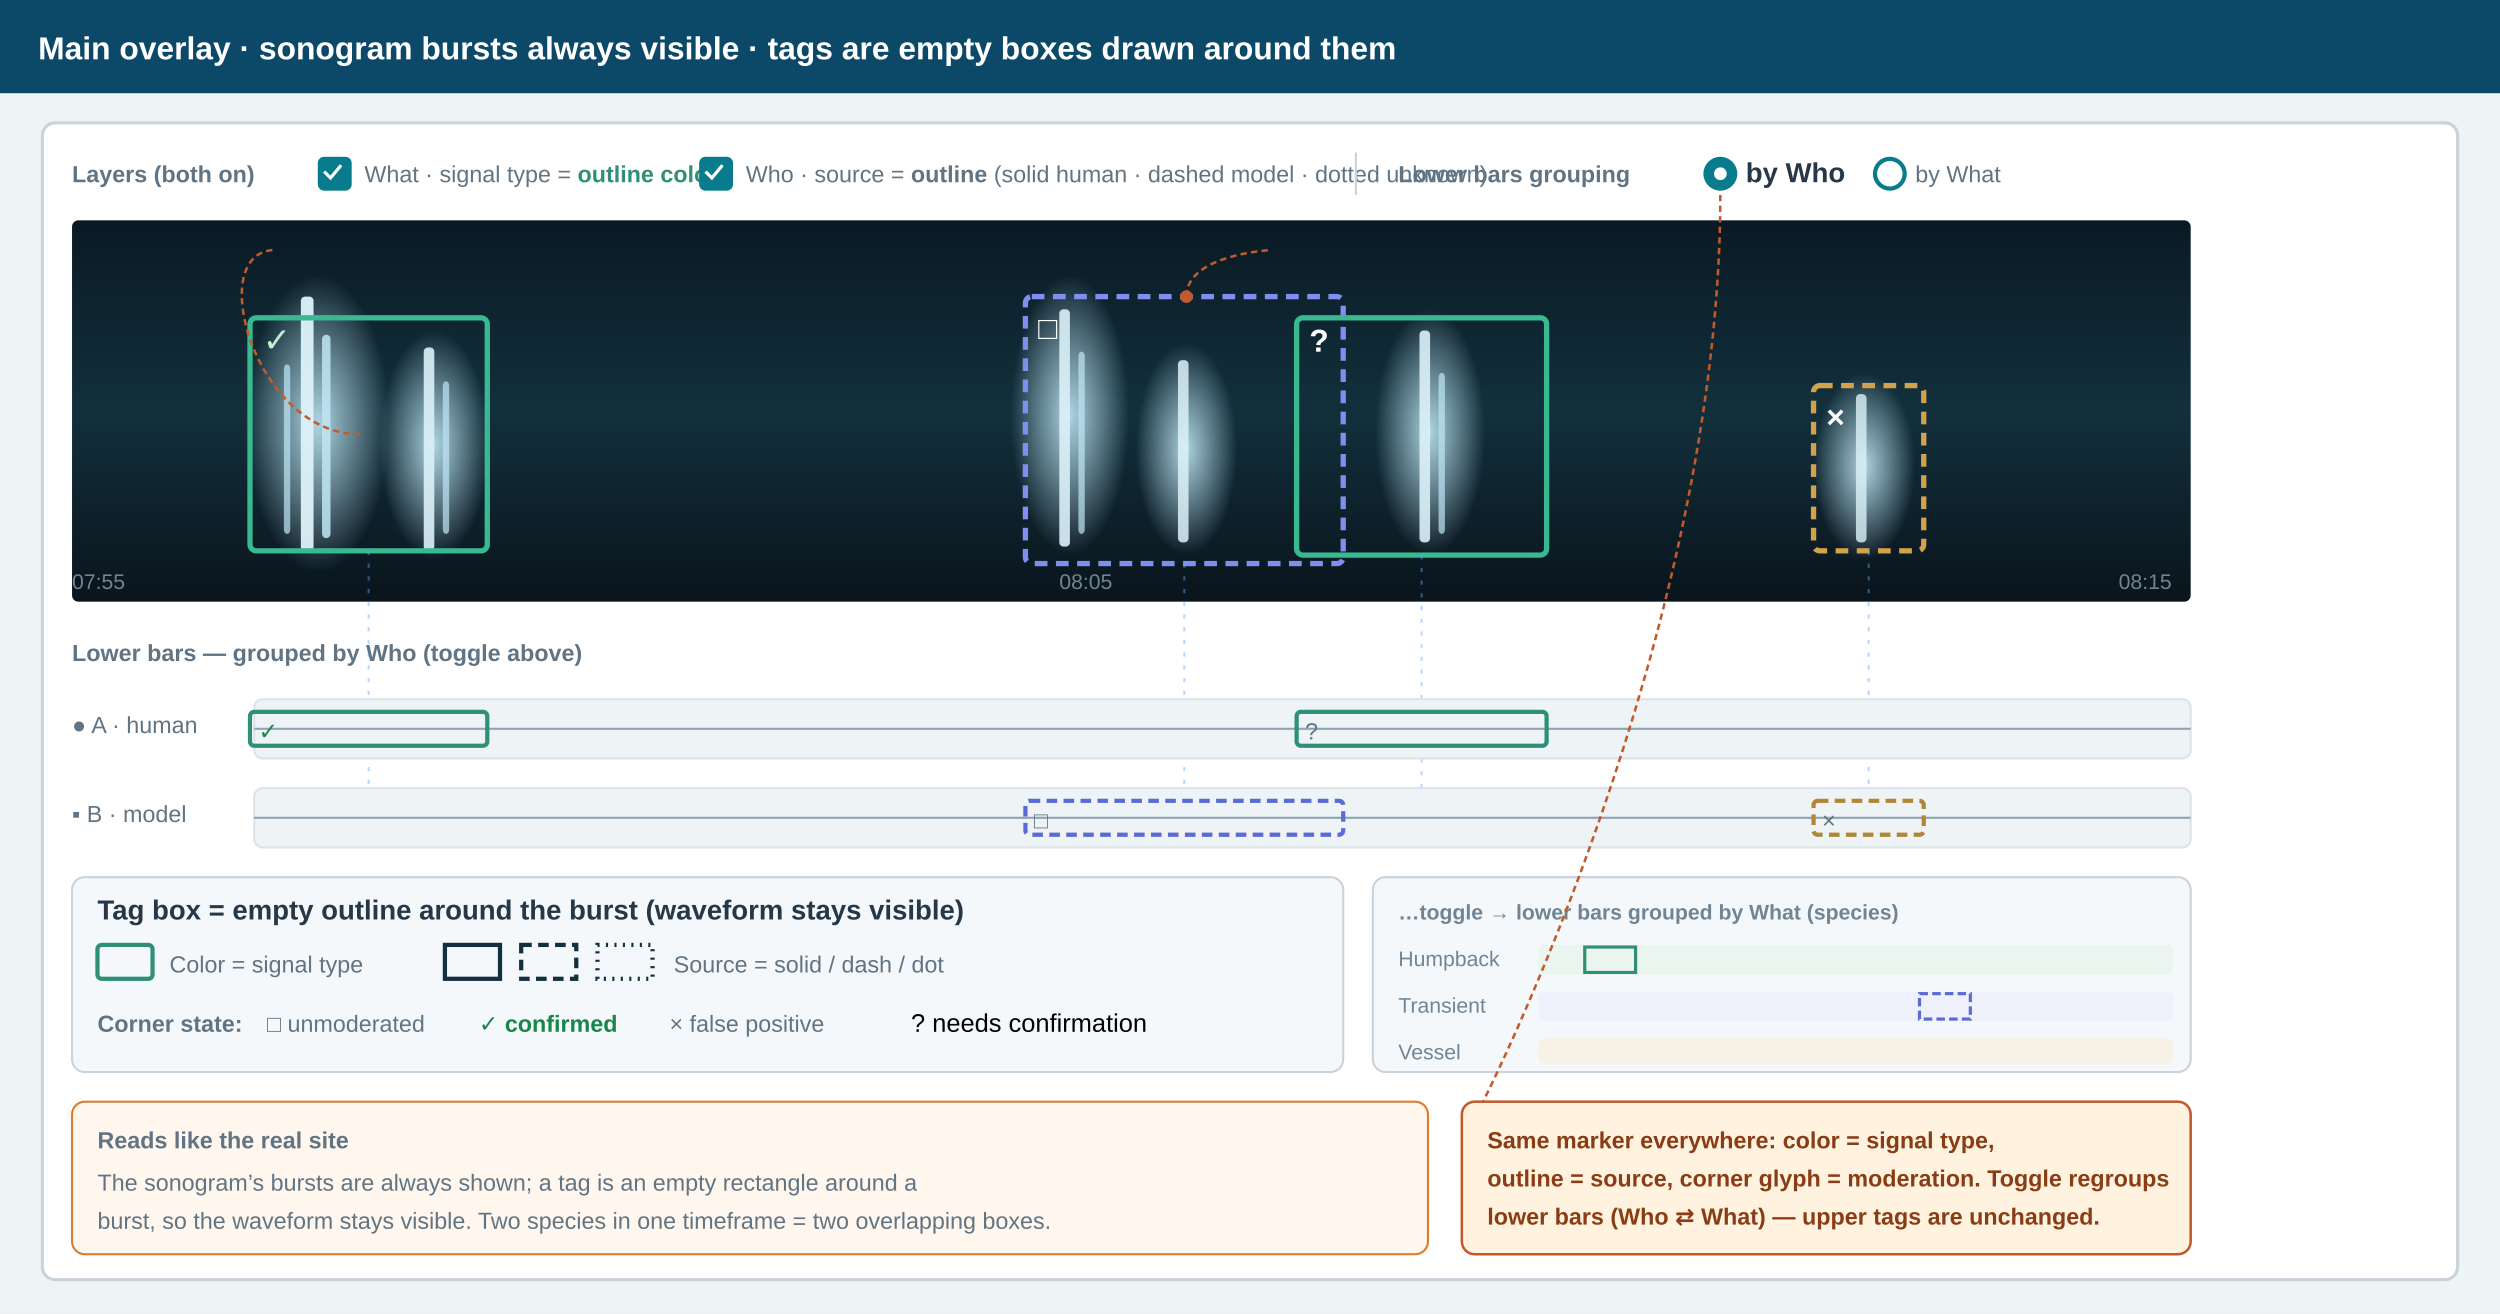
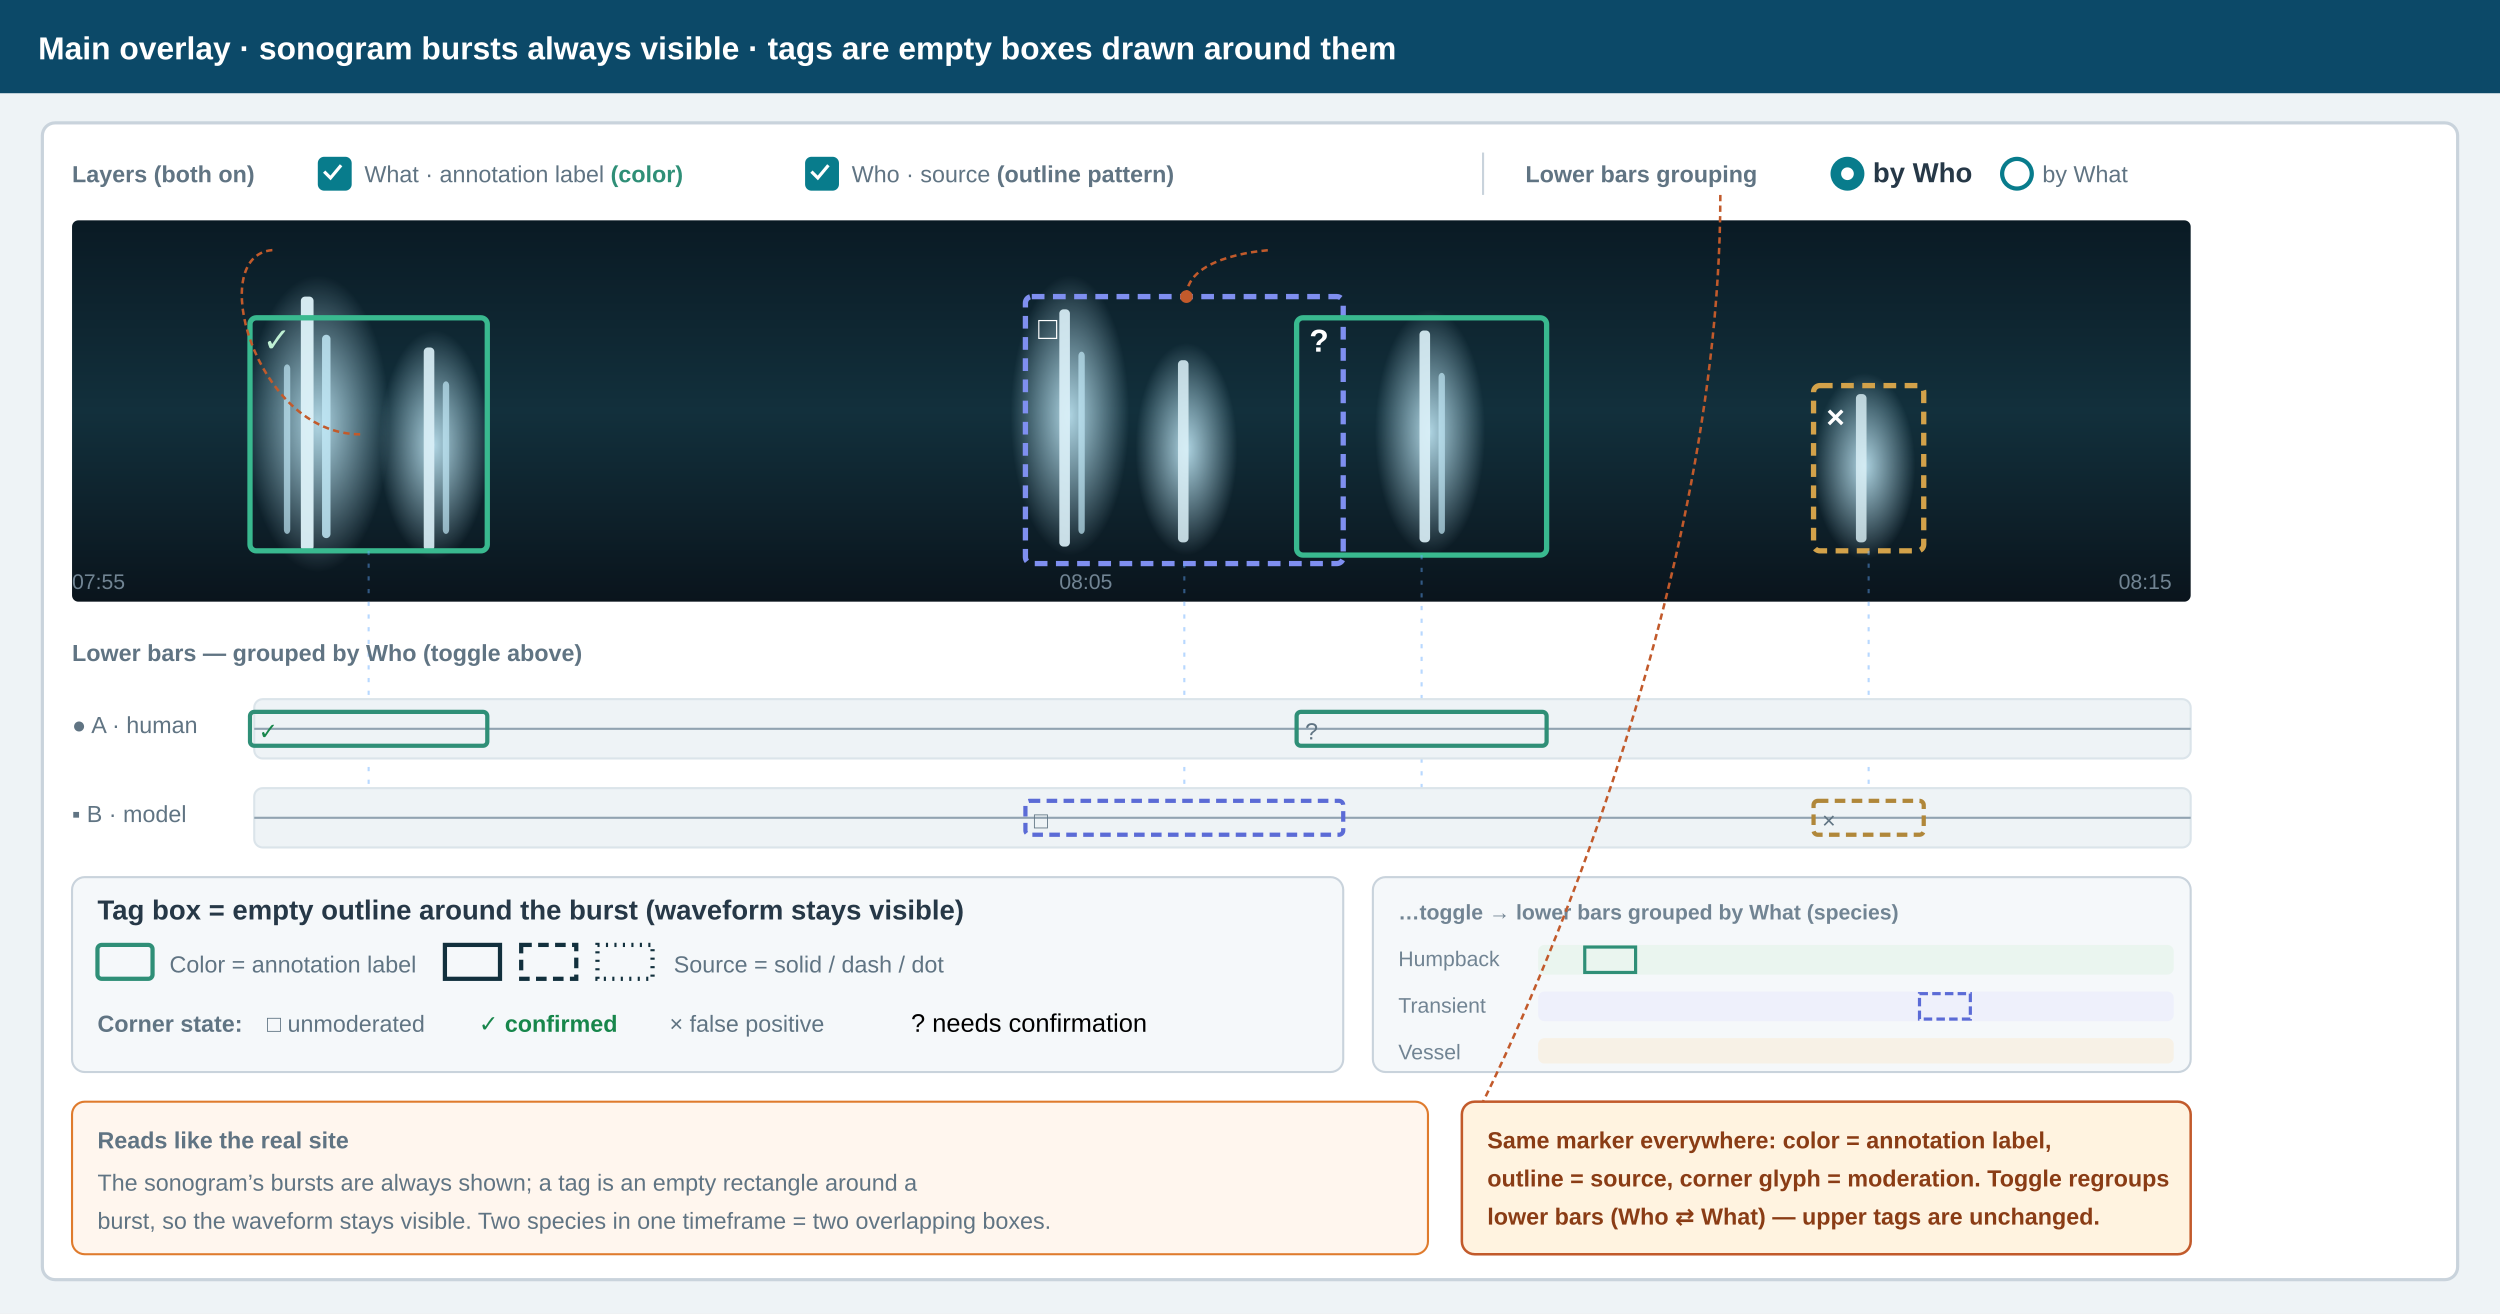
<svg xmlns="http://www.w3.org/2000/svg" width="1180" height="620" viewBox="0 0 1180 620" font-family="Segoe UI, Arial, sans-serif">
  <defs>
    <style>
      .panel{fill:#fff;stroke:#c9d3dc;stroke-width:1.5}.navy{fill:#0c4968}.title{fill:#fff;font-size:15px;font-weight:700}.label{fill:#263847;font-size:13px}.small{fill:#607483;font-size:11px}.tiny{fill:#718493;font-size:10px}.axis{stroke:#91a3b1;stroke-width:1}.button{fill:#087c8c}
      .callout{fill:#fff3e0;stroke:#c25a2b;stroke-width:1.2}.calloutText{fill:#8a3c15;font-size:11px;font-weight:600}.leader{stroke:#c25a2b;stroke-width:1.2;stroke-dasharray:3 2;fill:none}.cdot{fill:#c25a2b}.ok{fill:#17864b;font-size:11px;font-weight:700}
      .box{fill:none;stroke-width:2.5}.hbox{stroke:#39b98f}.tbox{stroke:#7f8ff0}.vbox{stroke:#d3a24a}
    </style>
    <linearGradient id="spec" x1="0" y1="0" x2="0" y2="1">
      <stop offset="0" stop-color="#0a1a24" />
      <stop offset=".5" stop-color="#12303c" />
      <stop offset="1" stop-color="#0a141c" />
    </linearGradient>
    <radialGradient id="glow" cx="50%" cy="50%" r="50%">
      <stop offset="0" stop-color="#bfe6f4" stop-opacity=".9" />
      <stop offset="1" stop-color="#bfe6f4" stop-opacity="0" />
    </radialGradient>
  </defs>
  <rect width="1180" height="620" fill="#eef3f6" />
  <rect width="1180" height="44" class="navy" />
  <text x="18" y="28" class="title" font-size="17">Main overlay · sonogram bursts always visible · tags are empty boxes drawn around them</text>
  <rect x="20" y="58" width="1140" height="546" rx="6" class="panel" />
  <text x="34" y="86" class="small" font-weight="700">Layers (both on)</text>
  <rect x="150" y="74" width="16" height="16" rx="3" class="button" />
  <path d="M153 81l3 3 5-6" stroke="#fff" stroke-width="1.5" fill="none" />
-   <text x="172" y="86" class="small">What · signal type = <tspan fill="#2f8f77" font-weight="700">outline color</tspan>
+   <text x="172" y="86" class="small">What · annotation label <tspan fill="#2f8f77" font-weight="700">(color)</tspan>
  </text>
-   <rect x="330" y="74" width="16" height="16" rx="3" class="button" />
-   <path d="M333 81l3 3 5-6" stroke="#fff" stroke-width="1.5" fill="none" />
-   <text x="352" y="86" class="small">Who · source = <tspan font-weight="700">outline</tspan> (solid human · dashed model · dotted unknown)</text>
-   <line x1="640" y1="72" x2="640" y2="92" stroke="#c9d3dc" />
-   <text x="660" y="86" class="small" font-weight="700">Lower bars grouping</text>
-   <circle cx="812" cy="82" r="7" fill="#087c8c" stroke="#087c8c" stroke-width="2" />
-   <circle cx="812" cy="82" r="3" fill="#fff" />
-   <text x="824" y="86" class="label" font-weight="700">by Who</text>
-   <circle cx="892" cy="82" r="7" fill="#fff" stroke="#087c8c" stroke-width="2" />
-   <text x="904" y="86" class="small">by What</text>
+   <rect x="380" y="74" width="16" height="16" rx="3" class="button" />
+   <path d="M383 81l3 3 5-6" stroke="#fff" stroke-width="1.5" fill="none" />
+   <text x="402" y="86" class="small">Who · source <tspan font-weight="700">(outline pattern)</tspan>
+   </text>
+   <line x1="700" y1="72" x2="700" y2="92" stroke="#c9d3dc" />
+   <text x="720" y="86" class="small" font-weight="700">Lower bars grouping</text>
+   <circle cx="872" cy="82" r="7" fill="#087c8c" stroke="#087c8c" stroke-width="2" />
+   <circle cx="872" cy="82" r="3" fill="#fff" />
+   <text x="884" y="86" class="label" font-weight="700">by Who</text>
+   <circle cx="952" cy="82" r="7" fill="#fff" stroke="#087c8c" stroke-width="2" />
+   <text x="964" y="86" class="small">by What</text>
  <rect x="34" y="104" width="1000" height="180" rx="3" fill="url(#spec)" />
  <g>
    <ellipse cx="150" cy="200" rx="34" ry="70" fill="url(#glow)" />
    <rect x="142" y="140" width="6" height="120" rx="2" fill="#dcf1f8" opacity=".95" />
    <rect x="152" y="158" width="4" height="96" rx="2" fill="#bfe6f4" opacity=".85" />
    <rect x="134" y="172" width="3" height="80" rx="2" fill="#bfe6f4" opacity=".7" />
    <ellipse cx="205" cy="210" rx="26" ry="54" fill="url(#glow)" />
    <rect x="200" y="164" width="5" height="96" rx="2" fill="#dcf1f8" opacity=".9" />
    <rect x="209" y="180" width="3" height="72" rx="2" fill="#bfe6f4" opacity=".7" />
    <ellipse cx="505" cy="196" rx="28" ry="66" fill="url(#glow)" />
    <rect x="500" y="146" width="5" height="112" rx="2" fill="#dcf1f8" opacity=".9" />
    <rect x="509" y="166" width="3" height="86" rx="2" fill="#bfe6f4" opacity=".7" />
    <ellipse cx="560" cy="212" rx="24" ry="50" fill="url(#glow)" />
    <rect x="556" y="170" width="5" height="86" rx="2" fill="#dcf1f8" opacity=".85" />
    <ellipse cx="675" cy="204" rx="26" ry="58" fill="url(#glow)" />
    <rect x="670" y="156" width="5" height="100" rx="2" fill="#dcf1f8" opacity=".9" />
    <rect x="679" y="176" width="3" height="76" rx="2" fill="#bfe6f4" opacity=".7" />
    <ellipse cx="880" cy="220" rx="24" ry="44" fill="url(#glow)" />
    <rect x="876" y="186" width="5" height="70" rx="2" fill="#dcf1f8" opacity=".8" />
  </g>
  <rect x="118" y="150" width="112" height="110" rx="3" class="box hbox" />
  <text x="124" y="166" fill="#bff0d3" font-size="16" font-weight="700">✓</text>
  <rect x="484" y="140" width="150" height="126" rx="3" class="box tbox" stroke-dasharray="6 4" />
  <text x="490" y="160" fill="#fff" font-size="15">□</text>
  <rect x="612" y="150" width="118" height="112" rx="3" class="box hbox" />
  <text x="618" y="166" fill="#fff" font-size="15" font-weight="700">?</text>
  <rect x="856" y="182" width="52" height="78" rx="3" class="box vbox" stroke-dasharray="6 4" />
  <text x="862" y="202" fill="#fff" font-size="15" font-weight="700">×</text>
  <g class="tiny" fill="#a9c4d1">
    <text x="34" y="278">07:55</text>
    <text x="500" y="278">08:05</text>
    <text x="1000" y="278">08:15</text>
  </g>
  <g stroke="#61a9ff" stroke-width="1" stroke-dasharray="2 4" opacity=".45">
    <line x1="174" y1="260" x2="174" y2="400" />
    <line x1="559" y1="266" x2="559" y2="400" />
    <line x1="671" y1="262" x2="671" y2="400" />
    <line x1="882" y1="260" x2="882" y2="400" />
  </g>
  <text x="34" y="312" class="small" font-weight="700">Lower bars — grouped by Who (toggle above)</text>
  <text x="34" y="346" class="small">● A · human</text>
  <rect x="120" y="330" width="914" height="28" rx="4" fill="#eef3f6" stroke="#dbe4ea" />
  <line x1="120" y1="344" x2="1034" y2="344" class="axis" />
  <rect x="118" y="336" width="112" height="16" rx="2" fill="none" stroke="#2f8f77" stroke-width="2" />
  <text x="122" y="349" class="ok">✓</text>
  <rect x="612" y="336" width="118" height="16" rx="2" fill="none" stroke="#2f8f77" stroke-width="2" />
  <text x="616" y="349" class="small">?</text>
  <text x="34" y="388" class="small">▪ B · model</text>
  <rect x="120" y="372" width="914" height="28" rx="4" fill="#eef3f6" stroke="#dbe4ea" />
  <line x1="120" y1="386" x2="1034" y2="386" class="axis" />
  <rect x="484" y="378" width="150" height="16" rx="2" fill="none" stroke="#5b6bd6" stroke-width="2" stroke-dasharray="5 3" />
  <text x="488" y="391" class="small">□</text>
  <rect x="856" y="378" width="52" height="16" rx="2" fill="none" stroke="#b0873a" stroke-width="2" stroke-dasharray="5 3" />
  <text x="860" y="391" class="small">×</text>
  <rect x="34" y="414" width="600" height="92" rx="6" fill="#f5f8fa" stroke="#c9d3dc" />
  <text x="46" y="434" class="label" font-weight="700">Tag box = empty outline around the burst (waveform stays visible)</text>
  <rect x="46" y="446" width="26" height="16" rx="2" fill="none" stroke="#2f8f77" stroke-width="2" />
-   <text x="80" y="459" class="small">Color = signal type</text>
+   <text x="80" y="459" class="small">Color = annotation label</text>
  <rect x="210" y="446" width="26" height="16" fill="none" stroke="#12303d" stroke-width="2" />
  <rect x="246" y="446" width="26" height="16" fill="none" stroke="#12303d" stroke-width="2" stroke-dasharray="5 3" />
  <rect x="282" y="446" width="26" height="16" fill="none" stroke="#12303d" stroke-width="2" stroke-dasharray="1 3" />
  <text x="318" y="459" class="small">Source = solid / dash / dot</text>
  <text x="46" y="487" class="small" font-weight="700">Corner state:</text>
  <text x="126" y="487" class="small">□ unmoderated</text>
  <text x="226" y="487" class="ok">✓ confirmed</text>
  <text x="316" y="487" class="small">× false positive</text>
  <text x="430" y="487" class="amber">? needs confirmation</text>
  <rect x="648" y="414" width="386" height="92" rx="6" fill="#f5f8fa" stroke="#c9d3dc" />
  <text x="660" y="434" class="tiny" font-weight="700">…toggle → lower bars grouped by What (species)</text>
  <text x="660" y="456" class="tiny">Humpback</text>
  <rect x="726" y="446" width="300" height="14" rx="3" fill="#eaf5ef" />
  <rect x="748" y="447" width="24" height="12" fill="none" stroke="#2f8f77" stroke-width="1.5" />
  <text x="660" y="478" class="tiny">Transient</text>
  <rect x="726" y="468" width="300" height="14" rx="3" fill="#eef0fb" />
  <rect x="906" y="469" width="24" height="12" fill="none" stroke="#5b6bd6" stroke-width="1.5" stroke-dasharray="4 2" />
  <text x="660" y="500" class="tiny">Vessel</text>
  <rect x="726" y="490" width="300" height="12" rx="3" fill="#f7f1e6" />
  <path class="leader" d="M560 140 C560 120 600 118 600 118" />
  <circle cx="560" cy="140" r="3" class="cdot" />
  <rect x="360" y="104" width="300" height="0" opacity="0" />
  <rect x="150" y="150" width="0" height="0" />
  <path class="leader" d="M170 205 C120 205 96 118 130 118" />
  <rect x="118" y="150" width="0" height="0" />
  <rect x="34" y="520" width="640" height="72" rx="6" fill="#fff6ee" stroke="#df7b2d" />
  <text x="46" y="542" class="small" font-weight="700">Reads like the real site</text>
  <text x="46" y="562" class="small">The sonogram’s bursts are always shown; a tag is an empty rectangle around a</text>
  <text x="46" y="580" class="small">burst, so the waveform stays visible. Two species in one timeframe = two overlapping boxes.</text>
  <path class="leader" d="M812 92 C812 300 700 520 700 520" />
  <rect x="690" y="520" width="344" height="72" rx="6" class="callout" />
-   <text x="702" y="542" class="calloutText">Same marker everywhere: color = signal type,</text>
+   <text x="702" y="542" class="calloutText">Same marker everywhere: color = annotation label,</text>
  <text x="702" y="560" class="calloutText">outline = source, corner glyph = moderation. Toggle regroups</text>
  <text x="702" y="578" class="calloutText">lower bars (Who ⇄ What) — upper tags are unchanged.</text>
</svg>
